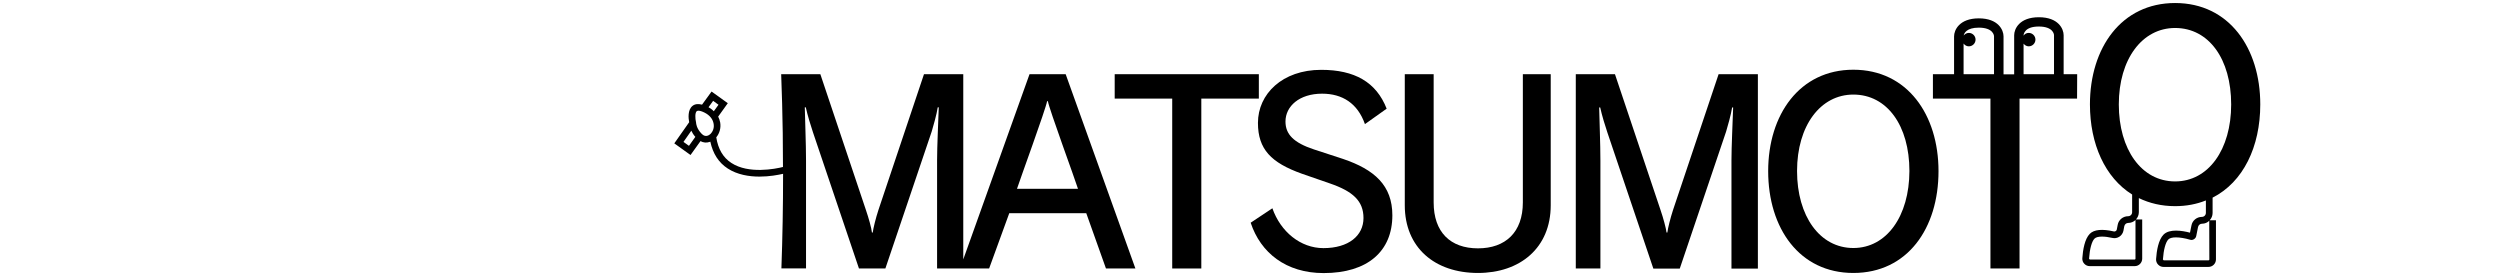
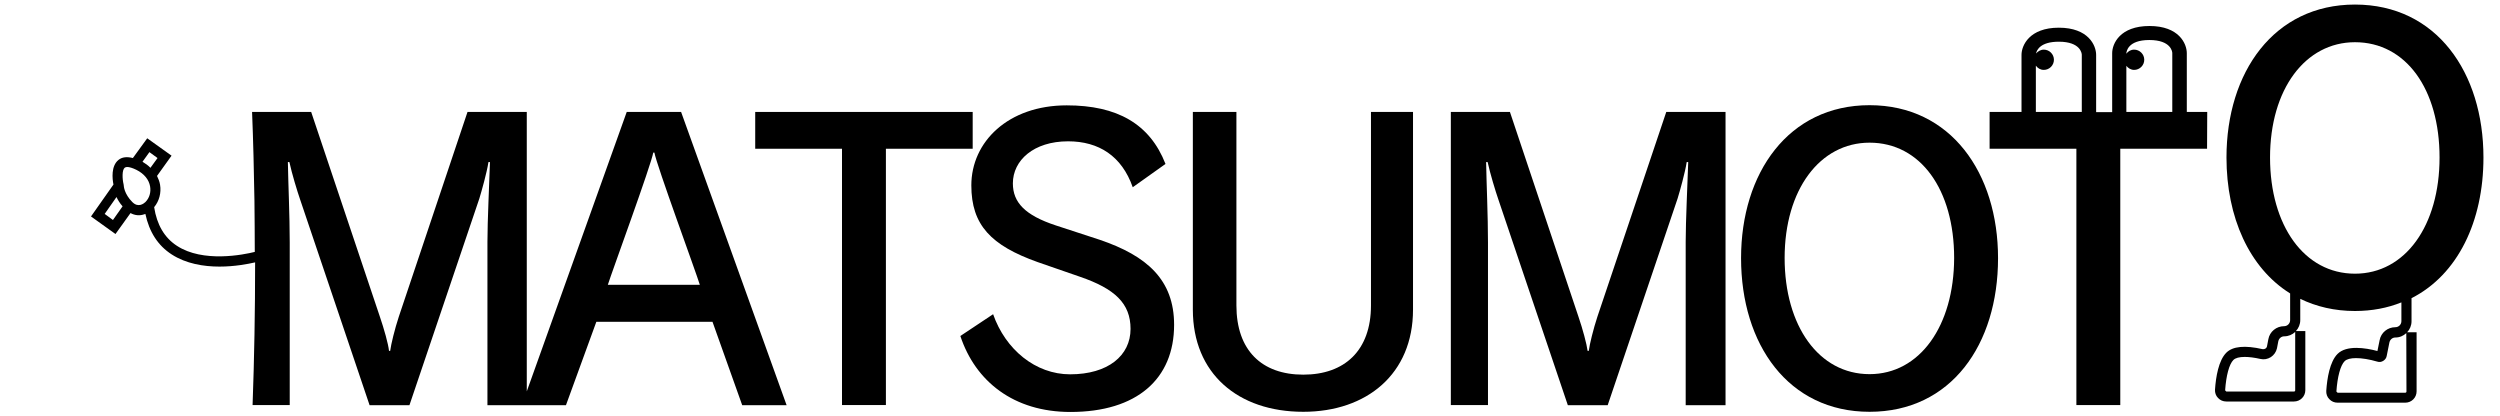
- <svg xmlns="http://www.w3.org/2000/svg" version="1.0" id="レイヤー_1" x="0px" y="0px" width="223.38px" height="24.63px" viewBox="0 0 223.38 24.63" style="enable-background:new 0 0 223.38 24.63;" xml:space="preserve">
+ <svg xmlns="http://www.w3.org/2000/svg" version="1.0" id="レイヤー_1" x="0px" y="0px" width="148.07px" height="24.63px" viewBox="0 0 148.07 24.63" style="enable-background:new 0 0 148.07 24.63;" xml:space="preserve">
  <g>
    <g>
-       <path d="M91.99,6.63l-5.92,16.55V6.63h-3.51l-4.07,12.13c-0.24,0.73-0.46,1.63-0.51,2.02h-0.07c-0.04-0.4-0.29-1.29-0.54-2.02    L73.3,6.63h-3.5c0.07,1.73,0.11,3.48,0.14,5.25c0.01,1.02,0.02,2.04,0.02,3.04c-0.67,0.17-3.07,0.65-4.61-0.36    c-0.74-0.48-1.19-1.25-1.35-2.29c0.3-0.36,0.43-0.85,0.35-1.33c-0.03-0.18-0.1-0.36-0.18-0.52l0.86-1.2l-1.45-1.04l-0.85,1.17    c-0.35-0.09-0.64-0.06-0.85,0.11c-0.45,0.36-0.37,1.12-0.3,1.46l-1.33,1.89l1.45,1.04l0.89-1.24c0.26,0.14,0.54,0.17,0.82,0.07    c0.02-0.01,0.04-0.01,0.06-0.02c0.23,1.07,0.74,1.87,1.56,2.4c0.85,0.55,1.89,0.72,2.83,0.72c0.89,0,1.67-0.15,2.11-0.25    c0,2.88-0.05,5.7-0.15,8.45h2.2v-9.63c0-1.58-0.09-3.54-0.11-4.76h0.09c0.15,0.69,0.46,1.71,0.64,2.23l4.11,12.17h2.36l4.14-12.24    c0.13-0.42,0.45-1.56,0.54-2.16h0.09c-0.04,1.24-0.15,3.51-0.15,4.72v9.68h4.65l1.8-4.94h6.88l1.76,4.94h2.63L95.22,6.63H91.99z     M61.56,13.03l-0.49-0.35l0.7-1c0.08,0.17,0.19,0.36,0.36,0.55L61.56,13.03z M63.48,11.97c-0.1,0.09-0.42,0.35-0.77,0    c-0.49-0.49-0.51-0.96-0.51-0.98l-0.01-0.07c-0.08-0.33-0.1-0.86,0.07-0.99c0.04-0.02,0.08-0.04,0.14-0.04    c0.13,0,0.33,0.06,0.55,0.17c0.46,0.23,0.74,0.58,0.81,0.98C63.83,11.39,63.72,11.73,63.48,11.97z M63.31,9.58l0.41-0.57    l0.48,0.35l-0.42,0.58C63.65,9.8,63.49,9.69,63.31,9.58z M90.87,16.87c0.24-0.76,2.58-7.14,2.69-7.83h0.07    c0.11,0.69,2.47,7.1,2.69,7.83H90.87z" />
-       <polygon points="112.48,6.63 99.6,6.63 99.6,8.81 104.74,8.81 104.74,23.99 107.34,23.99 107.34,8.81 112.48,8.81   " />
-       <path d="M120,14.2l-2.6-0.85c-1.82-0.6-2.54-1.36-2.54-2.49c0-1.36,1.23-2.49,3.27-2.49c1.82,0,3.18,0.87,3.83,2.72l1.94-1.38    c-0.93-2.38-2.87-3.47-5.85-3.47c-3.47,0-5.65,2.16-5.65,4.74c0,2.36,1.18,3.56,3.92,4.54l2.51,0.87c2.07,0.71,3,1.58,3,3.09    c0,1.58-1.33,2.69-3.58,2.69c-2.05,0-3.83-1.47-4.56-3.56l-1.94,1.29c0.89,2.69,3.16,4.5,6.52,4.5c3.94,0,6.14-1.96,6.14-5.16    C124.41,16.57,122.81,15.15,120,14.2z" />
-       <path d="M136.07,18.09c0,2.67-1.56,4.1-4.01,4.1c-2.47,0-3.96-1.45-3.96-4.1V6.63h-2.58v11.71c0,3.78,2.67,6.05,6.54,6.05    c3.76,0,6.5-2.24,6.5-6.05V6.63h-2.49L136.07,18.09L136.07,18.09z" />
-       <path d="M149.49,18.76c-0.24,0.73-0.46,1.63-0.51,2.02h-0.07c-0.05-0.4-0.29-1.29-0.54-2.02L144.3,6.63h-3.5v17.36h2.2v-9.63    c0-1.58-0.09-3.54-0.11-4.76h0.09c0.15,0.69,0.46,1.71,0.64,2.23l4.11,12.17h2.36l4.14-12.24c0.13-0.42,0.45-1.56,0.54-2.16h0.09    c-0.04,1.24-0.15,3.51-0.15,4.72v9.68h2.36V6.63h-3.51L149.49,18.76z" />
-       <path d="M165.6,6.23c-4.8,0-7.61,4.01-7.61,9.06c0,5.11,2.8,9.1,7.61,9.1c4.83,0,7.61-3.98,7.61-9.1    C173.21,10.26,170.43,6.23,165.6,6.23z M165.6,22.16c-3,0-5.03-2.85-5.03-6.88c0-4.05,2.09-6.83,5.03-6.83    c3.02,0,5.01,2.78,5.01,6.83C170.6,19.31,168.58,22.16,165.6,22.16z" />
-       <path d="M185.6,6.63h-1.21V3.15c0-0.56-0.46-1.61-2.21-1.61s-2.21,1.05-2.21,1.61v3.49h-0.95V3.25c0-0.56-0.46-1.61-2.21-1.61    c-1.74,0-2.21,1.05-2.21,1.61v3.38h-1.89v2.18h5.14v15.18h2.6V8.81h5.14L185.6,6.63L185.6,6.63z M178.18,6.63h-2.73V3.89    c0.11,0.15,0.27,0.25,0.47,0.25c0.33,0,0.6-0.27,0.6-0.6s-0.27-0.6-0.6-0.6c-0.19,0-0.35,0.1-0.46,0.23    c0.04-0.2,0.25-0.7,1.35-0.7c1.29,0,1.36,0.7,1.36,0.77V6.63z M183.54,6.63h-2.73V3.9c0.11,0.14,0.27,0.24,0.46,0.24    c0.33,0,0.6-0.27,0.6-0.6s-0.27-0.6-0.6-0.6c-0.2,0-0.36,0.1-0.46,0.24V3.15c0.01-0.08,0.07-0.78,1.36-0.78    c1.29,0,1.36,0.7,1.36,0.77V6.63L183.54,6.63z" />
+       <path d="M37.12,6.63L31.2,23.18V6.63h-3.51l-4.07,12.13c-0.24,0.73-0.46,1.63-0.51,2.02h-0.07c-0.04-0.4-0.29-1.29-0.54-2.02    L18.43,6.63h-3.5c0.07,1.73,0.11,3.48,0.14,5.25c0.01,1.02,0.02,2.04,0.02,3.04c-0.67,0.17-3.07,0.65-4.61-0.36    c-0.74-0.48-1.19-1.25-1.35-2.29c0.3-0.36,0.43-0.85,0.35-1.33c-0.03-0.18-0.1-0.36-0.18-0.52l0.86-1.2L8.72,8.19L7.87,9.36    C7.52,9.27,7.23,9.3,7.02,9.47c-0.45,0.36-0.37,1.12-0.3,1.46l-1.33,1.89l1.45,1.04l0.89-1.24c0.26,0.14,0.54,0.17,0.82,0.07    c0.02-0.01,0.04-0.01,0.06-0.02c0.23,1.07,0.74,1.87,1.56,2.4c0.85,0.55,1.89,0.72,2.83,0.72c0.89,0,1.67-0.15,2.11-0.25    c0,2.88-0.05,5.7-0.15,8.45h2.2v-9.63c0-1.58-0.09-3.54-0.11-4.76h0.09c0.15,0.69,0.46,1.71,0.64,2.23l4.11,12.17h2.36l4.14-12.24    c0.13-0.42,0.45-1.56,0.54-2.16h0.09c-0.04,1.24-0.15,3.51-0.15,4.72v9.68h4.65l1.8-4.94h6.88l1.76,4.94h2.63L40.34,6.63H37.12z     M6.69,13.03L6.2,12.67l0.7-1c0.08,0.17,0.19,0.36,0.36,0.55L6.69,13.03z M8.61,11.97c-0.1,0.09-0.42,0.35-0.77,0    c-0.49-0.49-0.51-0.96-0.51-0.98l-0.01-0.07c-0.08-0.33-0.1-0.86,0.07-0.99c0.04-0.02,0.08-0.04,0.14-0.04    c0.13,0,0.33,0.06,0.55,0.17c0.46,0.23,0.74,0.58,0.81,0.98C8.95,11.39,8.85,11.73,8.61,11.97z M8.44,9.58l0.41-0.57l0.48,0.35    L8.91,9.94C8.78,9.8,8.62,9.69,8.44,9.58z M36,16.87c0.24-0.76,2.58-7.14,2.69-7.83h0.07c0.11,0.69,2.47,7.1,2.69,7.83H36z" />
+       <polygon points="57.61,6.63 44.73,6.63 44.73,8.81 49.87,8.81 49.87,23.99 52.47,23.99 52.47,8.81 57.61,8.81   " />
+       <path d="M65.13,14.2l-2.6-0.85c-1.82-0.6-2.54-1.36-2.54-2.49c0-1.36,1.23-2.49,3.27-2.49c1.82,0,3.18,0.87,3.83,2.72l1.94-1.38    c-0.93-2.38-2.87-3.47-5.85-3.47c-3.47,0-5.65,2.16-5.65,4.74c0,2.36,1.18,3.56,3.92,4.54l2.51,0.87c2.07,0.71,3,1.58,3,3.09    c0,1.58-1.33,2.69-3.58,2.69c-2.05,0-3.83-1.47-4.56-3.56l-1.94,1.29c0.89,2.69,3.16,4.5,6.52,4.5c3.94,0,6.14-1.96,6.14-5.16    C69.54,16.57,67.93,15.15,65.13,14.2z" />
+       <path d="M81.2,18.09c0,2.67-1.56,4.1-4.01,4.1c-2.47,0-3.96-1.45-3.96-4.1V6.63h-2.58v11.71c0,3.78,2.67,6.05,6.54,6.05    c3.76,0,6.5-2.24,6.5-6.05V6.63h-2.49L81.2,18.09L81.2,18.09z" />
+       <path d="M94.61,18.76c-0.24,0.73-0.46,1.63-0.51,2.02h-0.07c-0.05-0.4-0.29-1.29-0.54-2.02L89.43,6.63h-3.5v17.36h2.2v-9.63    c0-1.58-0.09-3.54-0.11-4.76h0.09c0.15,0.69,0.46,1.71,0.64,2.23l4.11,12.17h2.36l4.14-12.24c0.13-0.42,0.45-1.56,0.54-2.16h0.09    c-0.04,1.24-0.15,3.51-0.15,4.72v9.68h2.36V6.63h-3.51L94.61,18.76z" />
+       <path d="M110.73,6.23c-4.8,0-7.61,4.01-7.61,9.06c0,5.11,2.8,9.1,7.61,9.1c4.83,0,7.61-3.98,7.61-9.1    C118.34,10.26,115.55,6.23,110.73,6.23z M110.73,22.16c-3,0-5.03-2.85-5.03-6.88c0-4.05,2.09-6.83,5.03-6.83    c3.02,0,5.01,2.78,5.01,6.83C115.73,19.31,113.7,22.16,110.73,22.16z" />
+       <path d="M130.73,6.63h-1.21V3.15c0-0.56-0.46-1.61-2.21-1.61s-2.21,1.05-2.21,1.61v3.49h-0.95V3.25c0-0.56-0.46-1.61-2.21-1.61    c-1.74,0-2.21,1.05-2.21,1.61v3.38h-1.89v2.18h5.14v15.18h2.6V8.81h5.14L130.73,6.63L130.73,6.63z M123.31,6.63h-2.73V3.89    c0.11,0.15,0.27,0.25,0.47,0.25c0.33,0,0.6-0.27,0.6-0.6s-0.27-0.6-0.6-0.6c-0.19,0-0.35,0.1-0.46,0.23    c0.04-0.2,0.25-0.7,1.35-0.7c1.29,0,1.36,0.7,1.36,0.77V6.63z M128.67,6.63h-2.73V3.9c0.11,0.14,0.27,0.24,0.46,0.24    c0.33,0,0.6-0.27,0.6-0.6s-0.27-0.6-0.6-0.6c-0.2,0-0.36,0.1-0.46,0.24V3.15c0.01-0.08,0.07-0.78,1.36-0.78s1.36,0.7,1.36,0.77    V6.63L128.67,6.63z" />
    </g>
-     <path d="M197.7,17.66c2.74-1.39,4.26-4.55,4.26-8.33c0-5.03-2.78-9.06-7.61-9.06c-4.8,0-7.61,4.01-7.61,9.06   c0,3.54,1.35,6.54,3.77,8.05v1.58c0,0.2-0.16,0.36-0.36,0.36c-0.45,0-0.85,0.32-0.93,0.77l-0.08,0.42   c-0.01,0.06-0.05,0.11-0.1,0.14c-0.05,0.03-0.11,0.04-0.16,0.03c-1.05-0.24-1.77-0.17-2.15,0.21c-0.46,0.46-0.62,1.44-0.67,2.19   c-0.01,0.18,0.05,0.36,0.18,0.49c0.13,0.14,0.3,0.21,0.49,0.21h4.01c0.37,0,0.67-0.3,0.67-0.67v-3.5h-0.56   c0.16-0.17,0.26-0.4,0.26-0.65v-1.26c0.95,0.46,2.03,0.72,3.24,0.72c1.01,0,1.93-0.18,2.75-0.51v1.11c0,0.2-0.16,0.36-0.36,0.36   c-0.45,0-0.85,0.32-0.93,0.77l-0.13,0.64c-0.71-0.19-1.83-0.36-2.36,0.17c-0.46,0.46-0.62,1.44-0.67,2.19   c-0.01,0.18,0.05,0.36,0.18,0.49c0.13,0.14,0.3,0.21,0.49,0.21h4.01c0.37,0,0.67-0.3,0.67-0.67v-3.5h-0.56   c0.16-0.17,0.26-0.4,0.26-0.65L197.7,17.66L197.7,17.66z M190.81,23.12c0,0.04-0.03,0.07-0.07,0.07h-4.01l-0.07-0.07   c0.06-0.88,0.24-1.55,0.49-1.8c0.12-0.12,0.35-0.18,0.67-0.18c0.26,0,0.58,0.04,0.93,0.12c0.21,0.05,0.43,0.01,0.62-0.11   c0.18-0.12,0.31-0.3,0.36-0.52l0.08-0.42c0.04-0.17,0.18-0.29,0.35-0.29c0.25,0,0.48-0.1,0.65-0.26L190.81,23.12L190.81,23.12z    M197.41,23.19c0,0.04-0.03,0.07-0.07,0.07h-4.01l-0.07-0.07c0.06-0.88,0.24-1.55,0.49-1.8c0.12-0.12,0.36-0.18,0.67-0.18   c0.35,0,0.79,0.07,1.27,0.21c0.12,0.04,0.24,0.02,0.35-0.05s0.18-0.17,0.2-0.29l0.16-0.8c0.04-0.17,0.18-0.29,0.35-0.29   c0.26,0,0.48-0.1,0.65-0.26L197.41,23.19L197.41,23.19z M194.35,16.21c-3,0-5.03-2.85-5.03-6.88c0-4.05,2.09-6.83,5.03-6.83   c3.02,0,5.01,2.78,5.01,6.83C199.36,13.36,197.33,16.21,194.35,16.21z" />
+     <path d="M142.83,17.66c2.74-1.39,4.26-4.55,4.26-8.33c0-5.03-2.78-9.06-7.61-9.06c-4.8,0-7.61,4.01-7.61,9.06   c0,3.54,1.35,6.54,3.77,8.05v1.58c0,0.2-0.16,0.36-0.36,0.36c-0.45,0-0.85,0.32-0.93,0.77l-0.08,0.42   c-0.01,0.06-0.05,0.11-0.1,0.14c-0.05,0.03-0.11,0.04-0.16,0.03c-1.05-0.24-1.77-0.17-2.15,0.21c-0.46,0.46-0.62,1.44-0.67,2.19   c-0.01,0.18,0.05,0.36,0.18,0.49c0.13,0.14,0.3,0.21,0.49,0.21h4.01c0.37,0,0.67-0.3,0.67-0.67v-3.5h-0.56   c0.16-0.17,0.26-0.4,0.26-0.65v-1.26c0.95,0.46,2.03,0.72,3.24,0.72c1.01,0,1.93-0.18,2.75-0.51v1.11c0,0.2-0.16,0.36-0.36,0.36   c-0.45,0-0.85,0.32-0.93,0.77l-0.13,0.64c-0.71-0.19-1.83-0.36-2.36,0.17c-0.46,0.46-0.62,1.44-0.67,2.19   c-0.01,0.18,0.05,0.36,0.18,0.49c0.13,0.14,0.3,0.21,0.49,0.21h4.01c0.37,0,0.67-0.3,0.67-0.67v-3.5h-0.56   c0.16-0.17,0.26-0.4,0.26-0.65L142.83,17.66L142.83,17.66z M135.94,23.12c0,0.04-0.03,0.07-0.07,0.07h-4.01l-0.07-0.07   c0.06-0.88,0.24-1.55,0.49-1.8c0.12-0.12,0.35-0.18,0.67-0.18c0.26,0,0.58,0.04,0.93,0.12c0.21,0.05,0.43,0.01,0.62-0.11   c0.18-0.12,0.31-0.3,0.36-0.52l0.08-0.42c0.04-0.17,0.18-0.29,0.35-0.29c0.25,0,0.48-0.1,0.65-0.26L135.94,23.12L135.94,23.12z    M142.53,23.19c0,0.04-0.03,0.07-0.07,0.07h-4.01l-0.07-0.07c0.06-0.88,0.24-1.55,0.49-1.8c0.12-0.12,0.36-0.18,0.67-0.18   c0.35,0,0.79,0.07,1.27,0.21c0.12,0.04,0.24,0.02,0.35-0.05c0.11-0.07,0.18-0.17,0.2-0.29l0.16-0.8c0.04-0.17,0.18-0.29,0.35-0.29   c0.26,0,0.48-0.1,0.65-0.26L142.53,23.19L142.53,23.19z M139.48,16.21c-3,0-5.03-2.85-5.03-6.88c0-4.05,2.09-6.83,5.03-6.83   c3.02,0,5.01,2.78,5.01,6.83C144.49,13.36,142.46,16.21,139.48,16.21z" />
  </g>
</svg>
